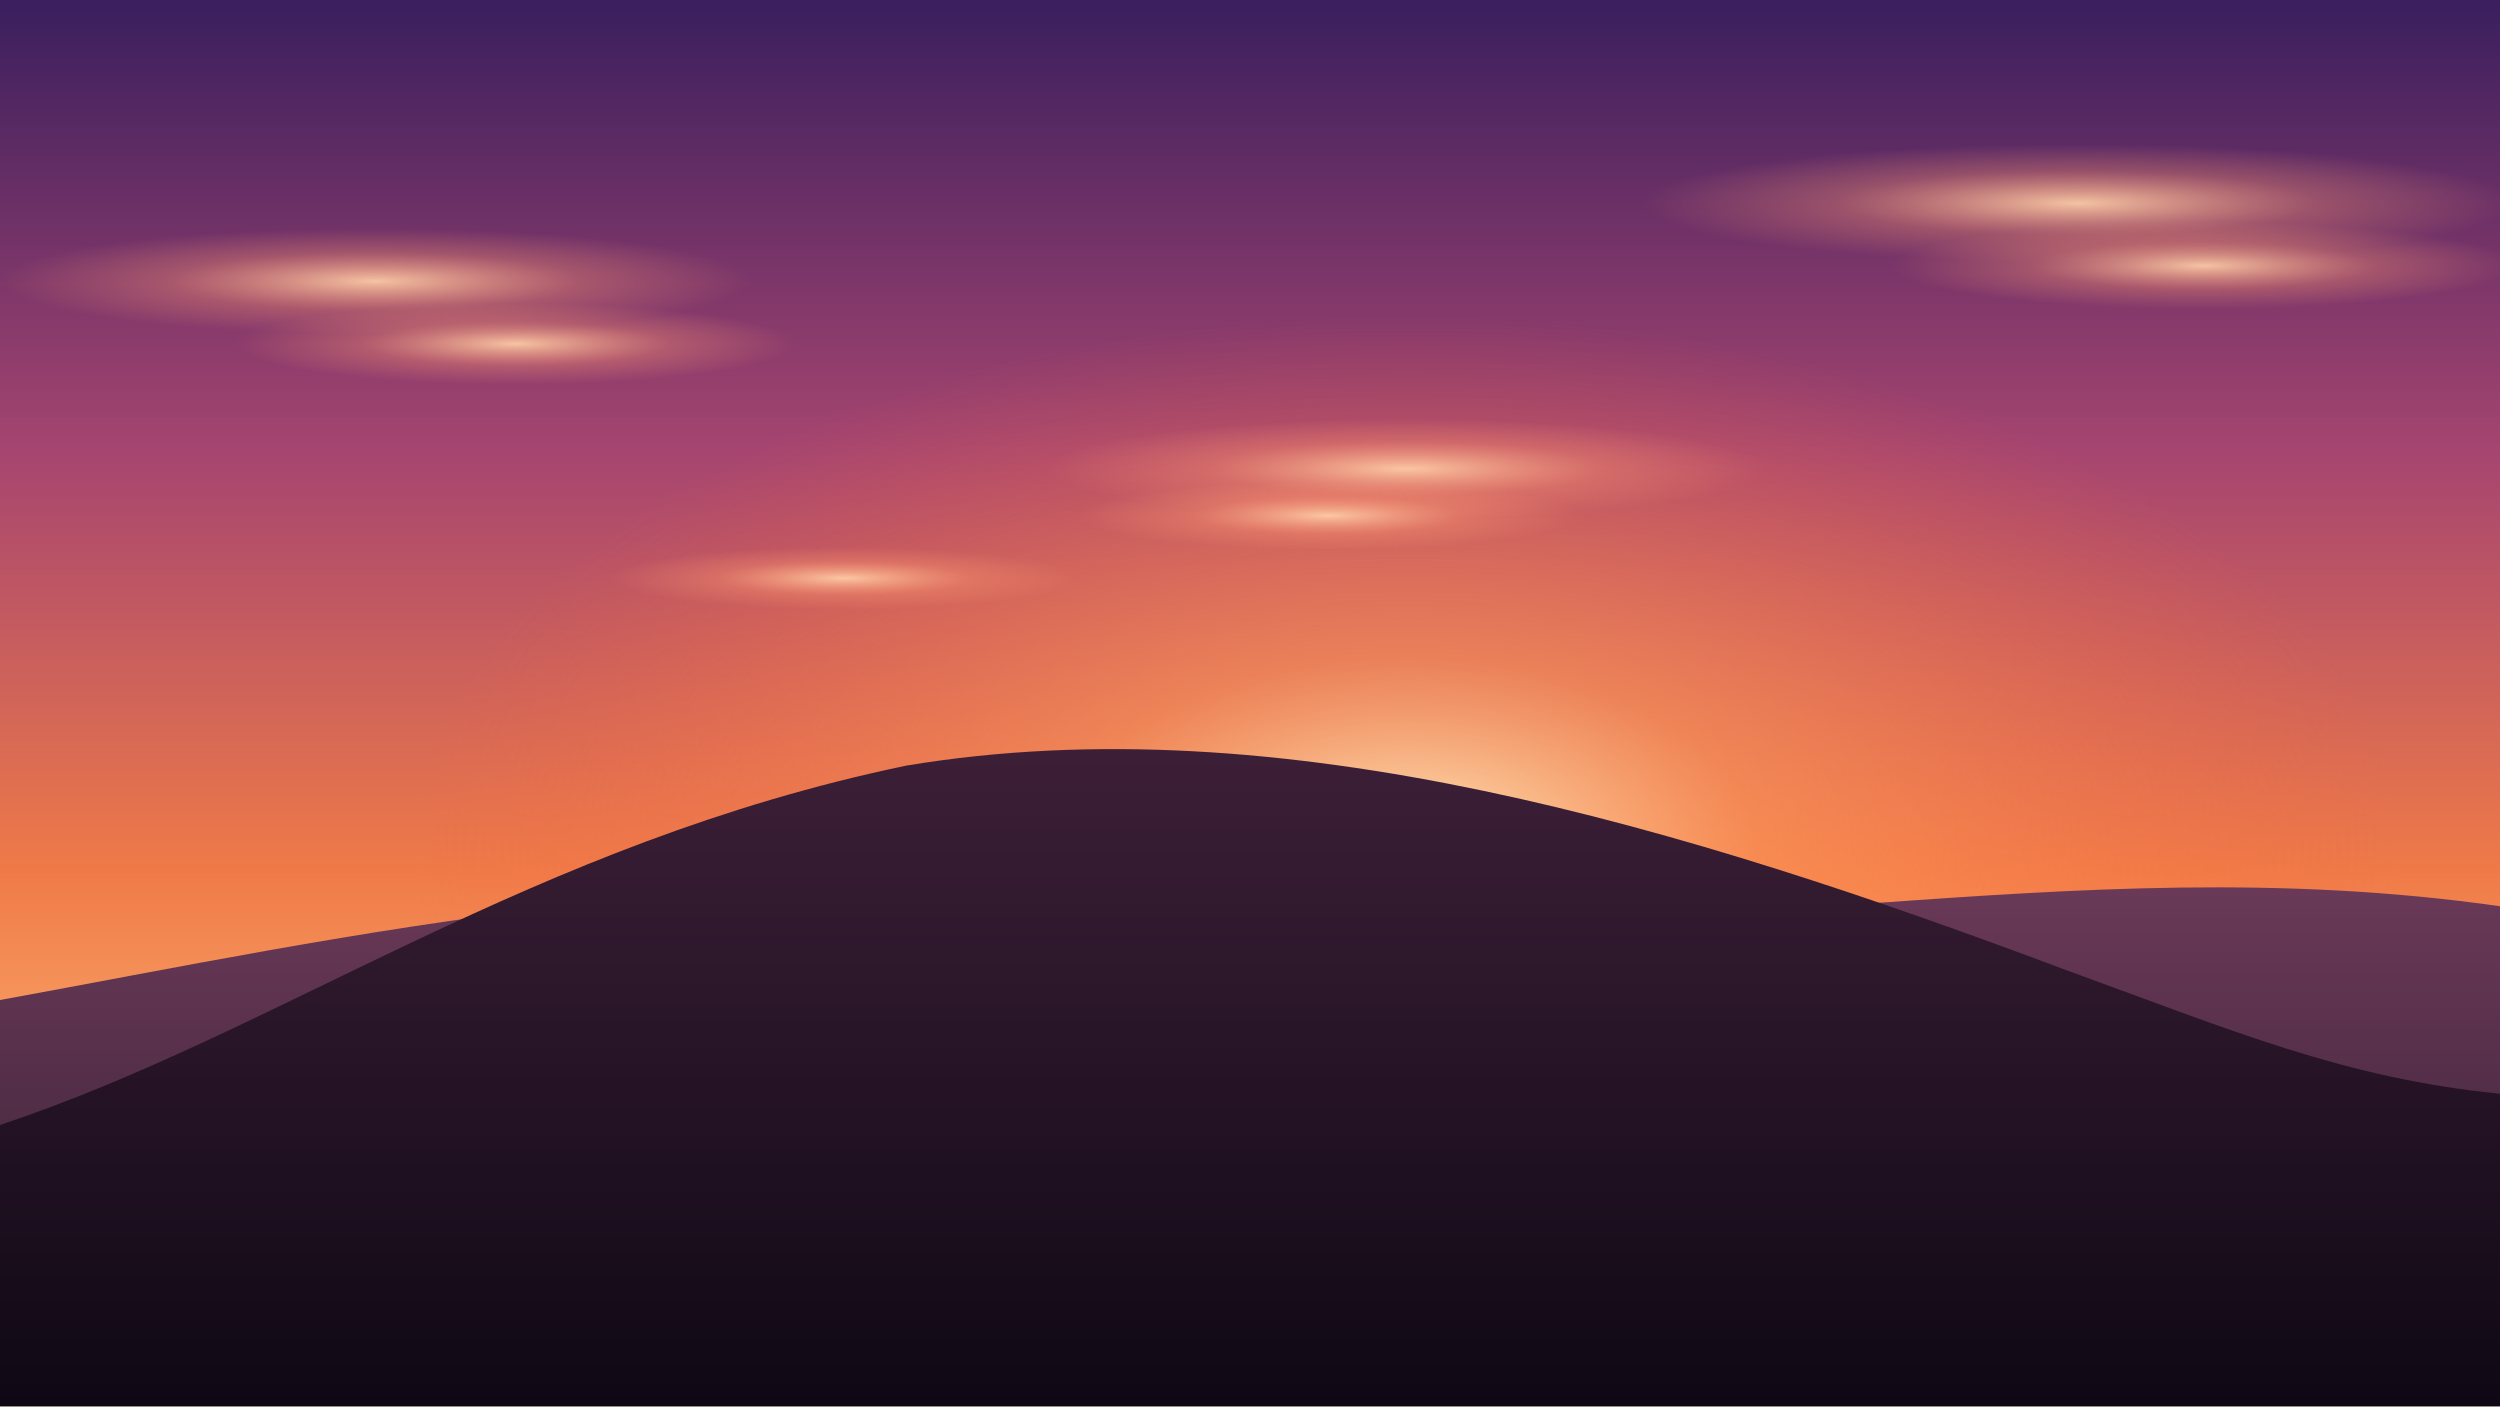
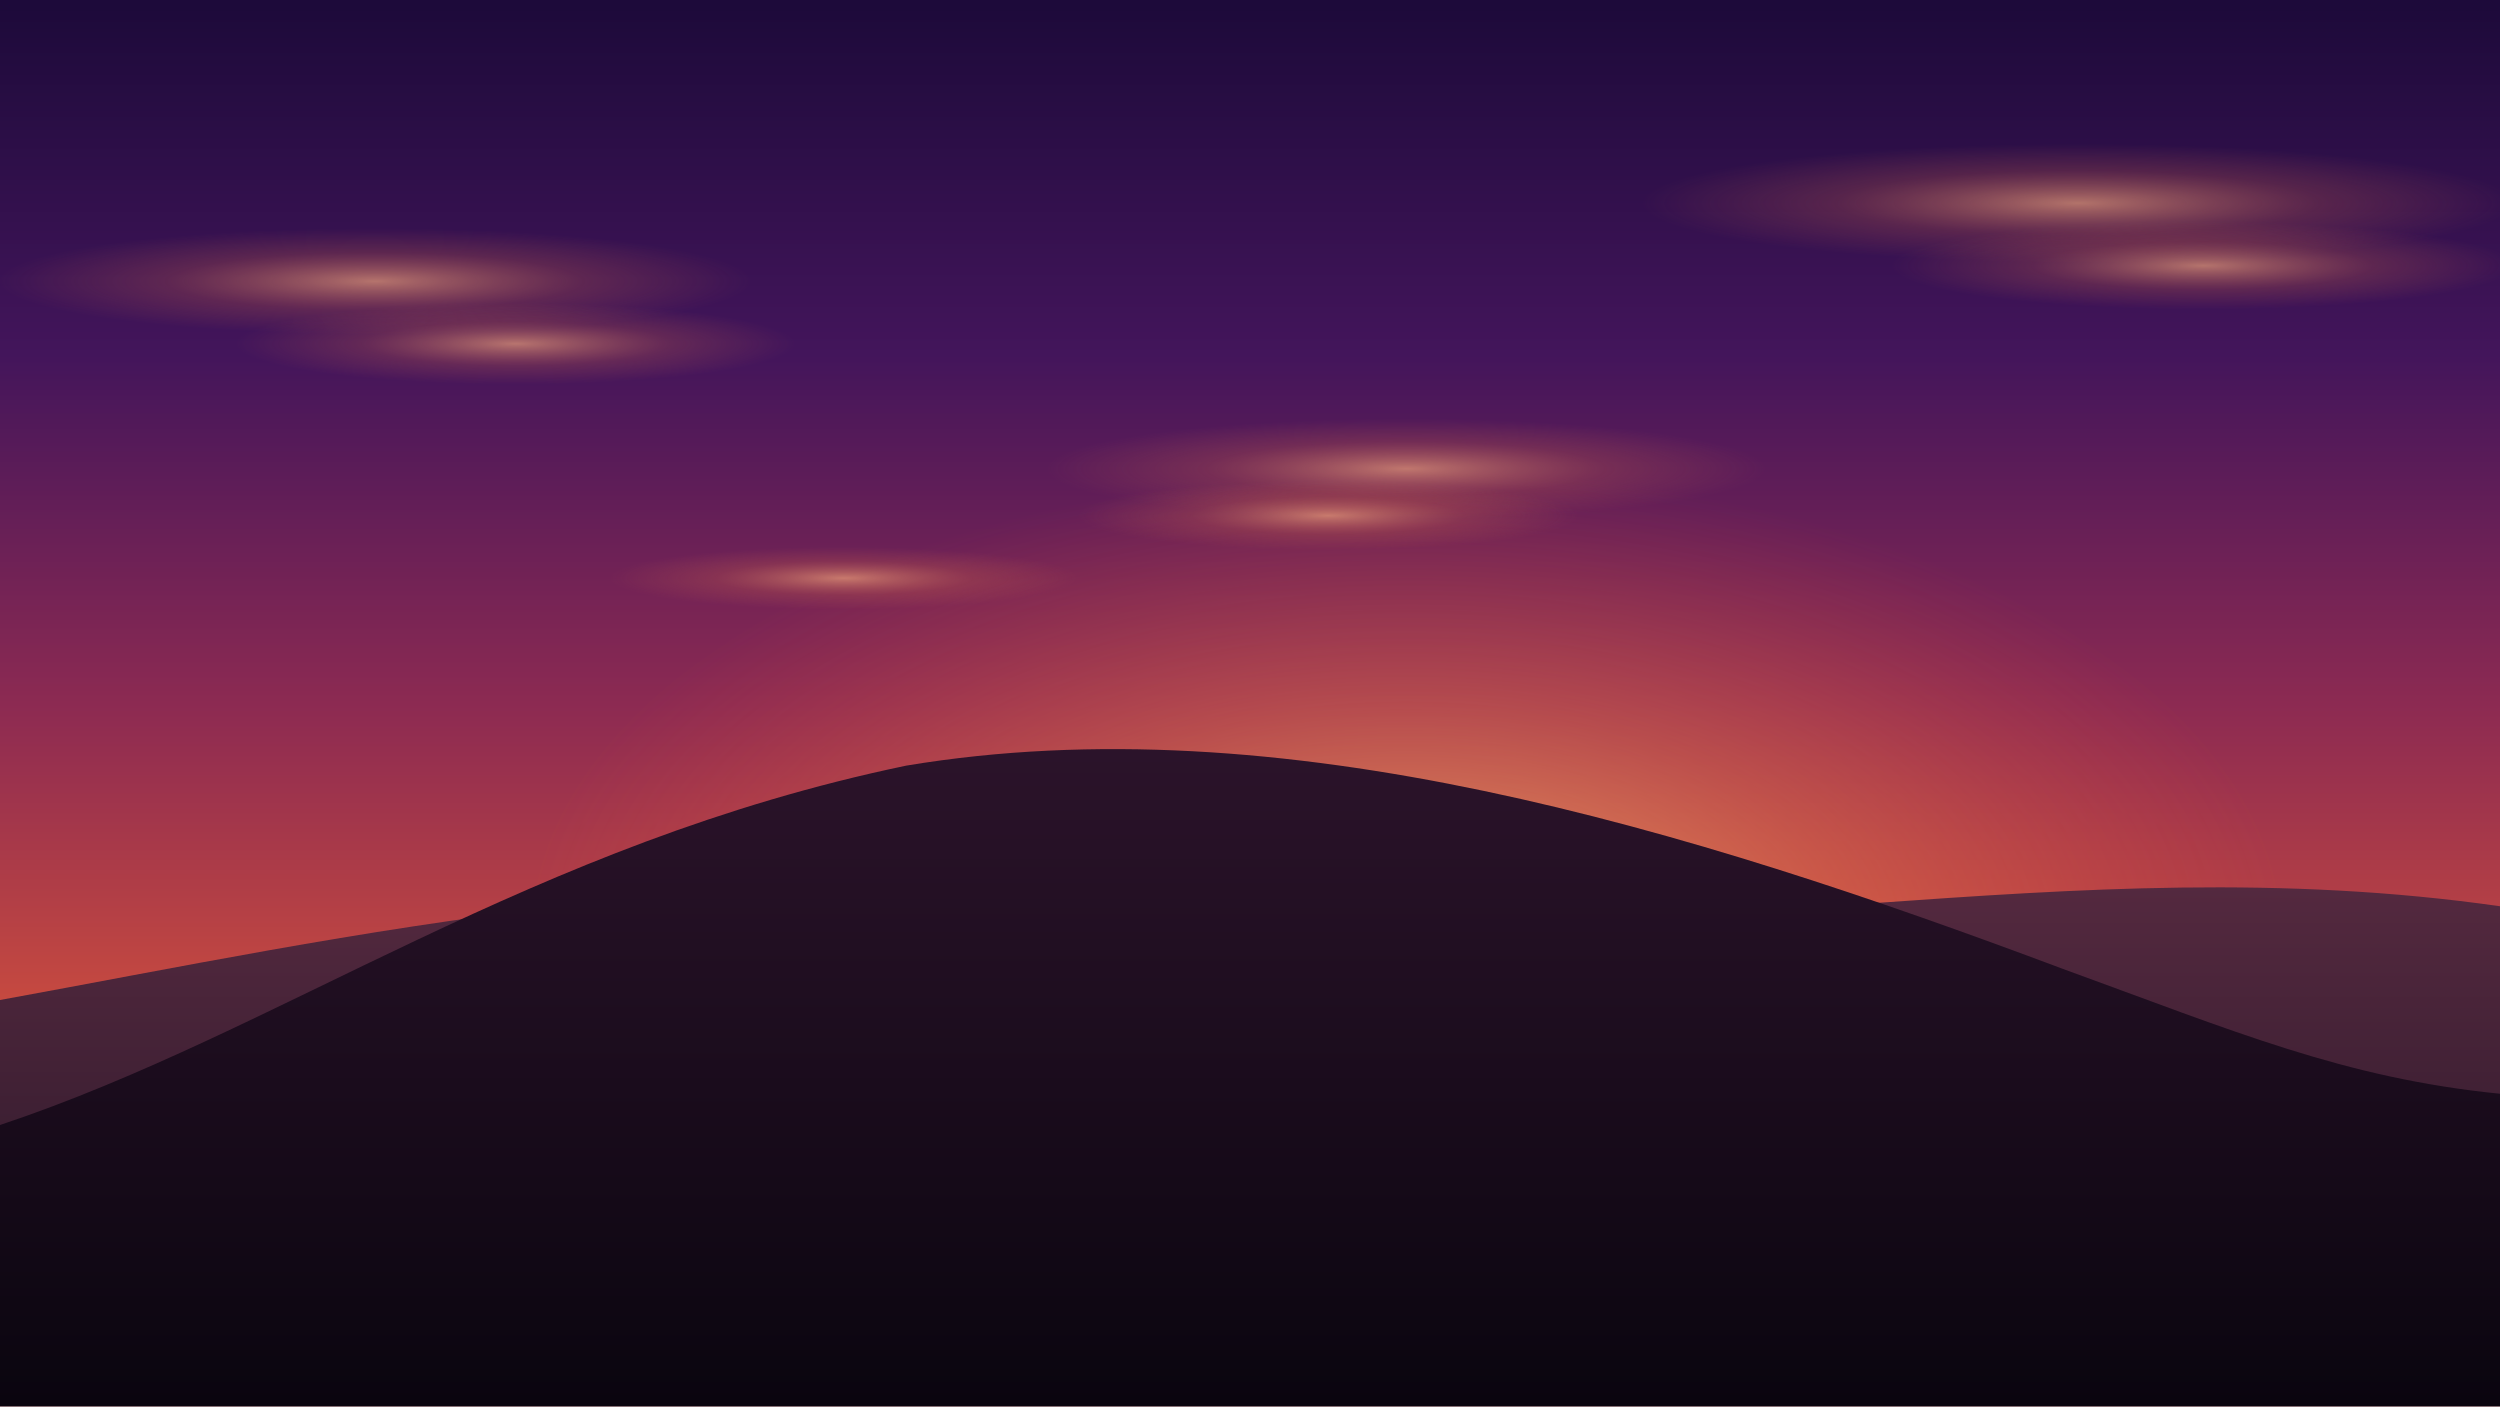
<svg xmlns="http://www.w3.org/2000/svg" viewBox="0 0 1600 900" preserveAspectRatio="xMidYMid slice">
  <defs>
    <linearGradient id="sky" x1="0" y1="0" x2="0" y2="1">
-       <stop offset="0" stop-color="#3b1f5e" />
-       <stop offset="0.32" stop-color="#a64570" />
-       <stop offset="0.62" stop-color="#ef7a48" />
-       <stop offset="0.85" stop-color="#ffb978" />
-       <stop offset="1" stop-color="#ffd9a2" />
+       <stop offset="0" stop-color="#1d0a3a" />
+       <stop offset="0.25" stop-color="#43155b" />
+       <stop offset="0.5" stop-color="#8c2a52" />
+       <stop offset="0.78" stop-color="#d8533a" />
+       <stop offset="1" stop-color="#b83a2a" />
    </linearGradient>
    <radialGradient id="sun" cx="0.5" cy="0.5" r="0.5">
-       <stop offset="0" stop-color="#fff0c4" stop-opacity="0.95" />
-       <stop offset="0.35" stop-color="#ff9758" stop-opacity="0.6" />
-       <stop offset="1" stop-color="#ff6a3a" stop-opacity="0" />
+       <stop offset="0" stop-color="#ffd078" stop-opacity="0.7" />
+       <stop offset="0.5" stop-color="#ff8848" stop-opacity="0.35" />
+       <stop offset="1" stop-color="#ff5a30" stop-opacity="0" />
    </radialGradient>
    <radialGradient id="cloud" cx="0.5" cy="0.5" r="0.5">
-       <stop offset="0" stop-color="#ffd0a8" stop-opacity="0.92" />
-       <stop offset="0.55" stop-color="#ff9a72" stop-opacity="0.32" />
-       <stop offset="1" stop-color="#ff9a72" stop-opacity="0" />
+       <stop offset="0" stop-color="#f7a87a" stop-opacity="0.65" />
+       <stop offset="0.55" stop-color="#c8624a" stop-opacity="0.25" />
+       <stop offset="1" stop-color="#c8624a" stop-opacity="0" />
    </radialGradient>
    <linearGradient id="hillBg" x1="0" y1="0" x2="0" y2="1">
-       <stop offset="0" stop-color="#6a3958" />
-       <stop offset="1" stop-color="#311e30" />
+       <stop offset="0" stop-color="#54293f" />
+       <stop offset="1" stop-color="#231425" />
    </linearGradient>
    <linearGradient id="hill" x1="0" y1="0" x2="0" y2="1">
-       <stop offset="0" stop-color="#3c1f37" />
-       <stop offset="1" stop-color="#0f0814" />
+       <stop offset="0" stop-color="#2b132a" />
+       <stop offset="1" stop-color="#0a050f" />
    </linearGradient>
  </defs>
  <rect width="1600" height="900" fill="url(#sky)" />
-   <ellipse cx="900" cy="540" rx="640" ry="340" fill="url(#sun)" />
+   <ellipse cx="900" cy="600" rx="560" ry="300" fill="url(#sun)" />
  <g>
    <ellipse cx="240" cy="180" rx="240" ry="34" fill="url(#cloud)" />
    <ellipse cx="330" cy="220" rx="180" ry="26" fill="url(#cloud)" />
    <ellipse cx="1330" cy="130" rx="280" ry="38" fill="url(#cloud)" />
    <ellipse cx="1410" cy="170" rx="200" ry="28" fill="url(#cloud)" />
    <ellipse cx="900" cy="300" rx="230" ry="32" fill="url(#cloud)" />
    <ellipse cx="850" cy="330" rx="160" ry="22" fill="url(#cloud)" />
    <ellipse cx="540" cy="370" rx="150" ry="20" fill="url(#cloud)" />
  </g>
  <path d="M0 640            C 220 600, 480 540, 780 580            C 1080 615, 1320 540, 1600 580            L 1600 900 L 0 900 Z" fill="url(#hillBg)" />
  <path d="M0 720            C 180 660, 340 540, 580 490            C 820 450, 1080 530, 1320 620            C 1430 660, 1500 690, 1600 700            L 1600 900 L 0 900 Z" fill="url(#hill)" />
</svg>
